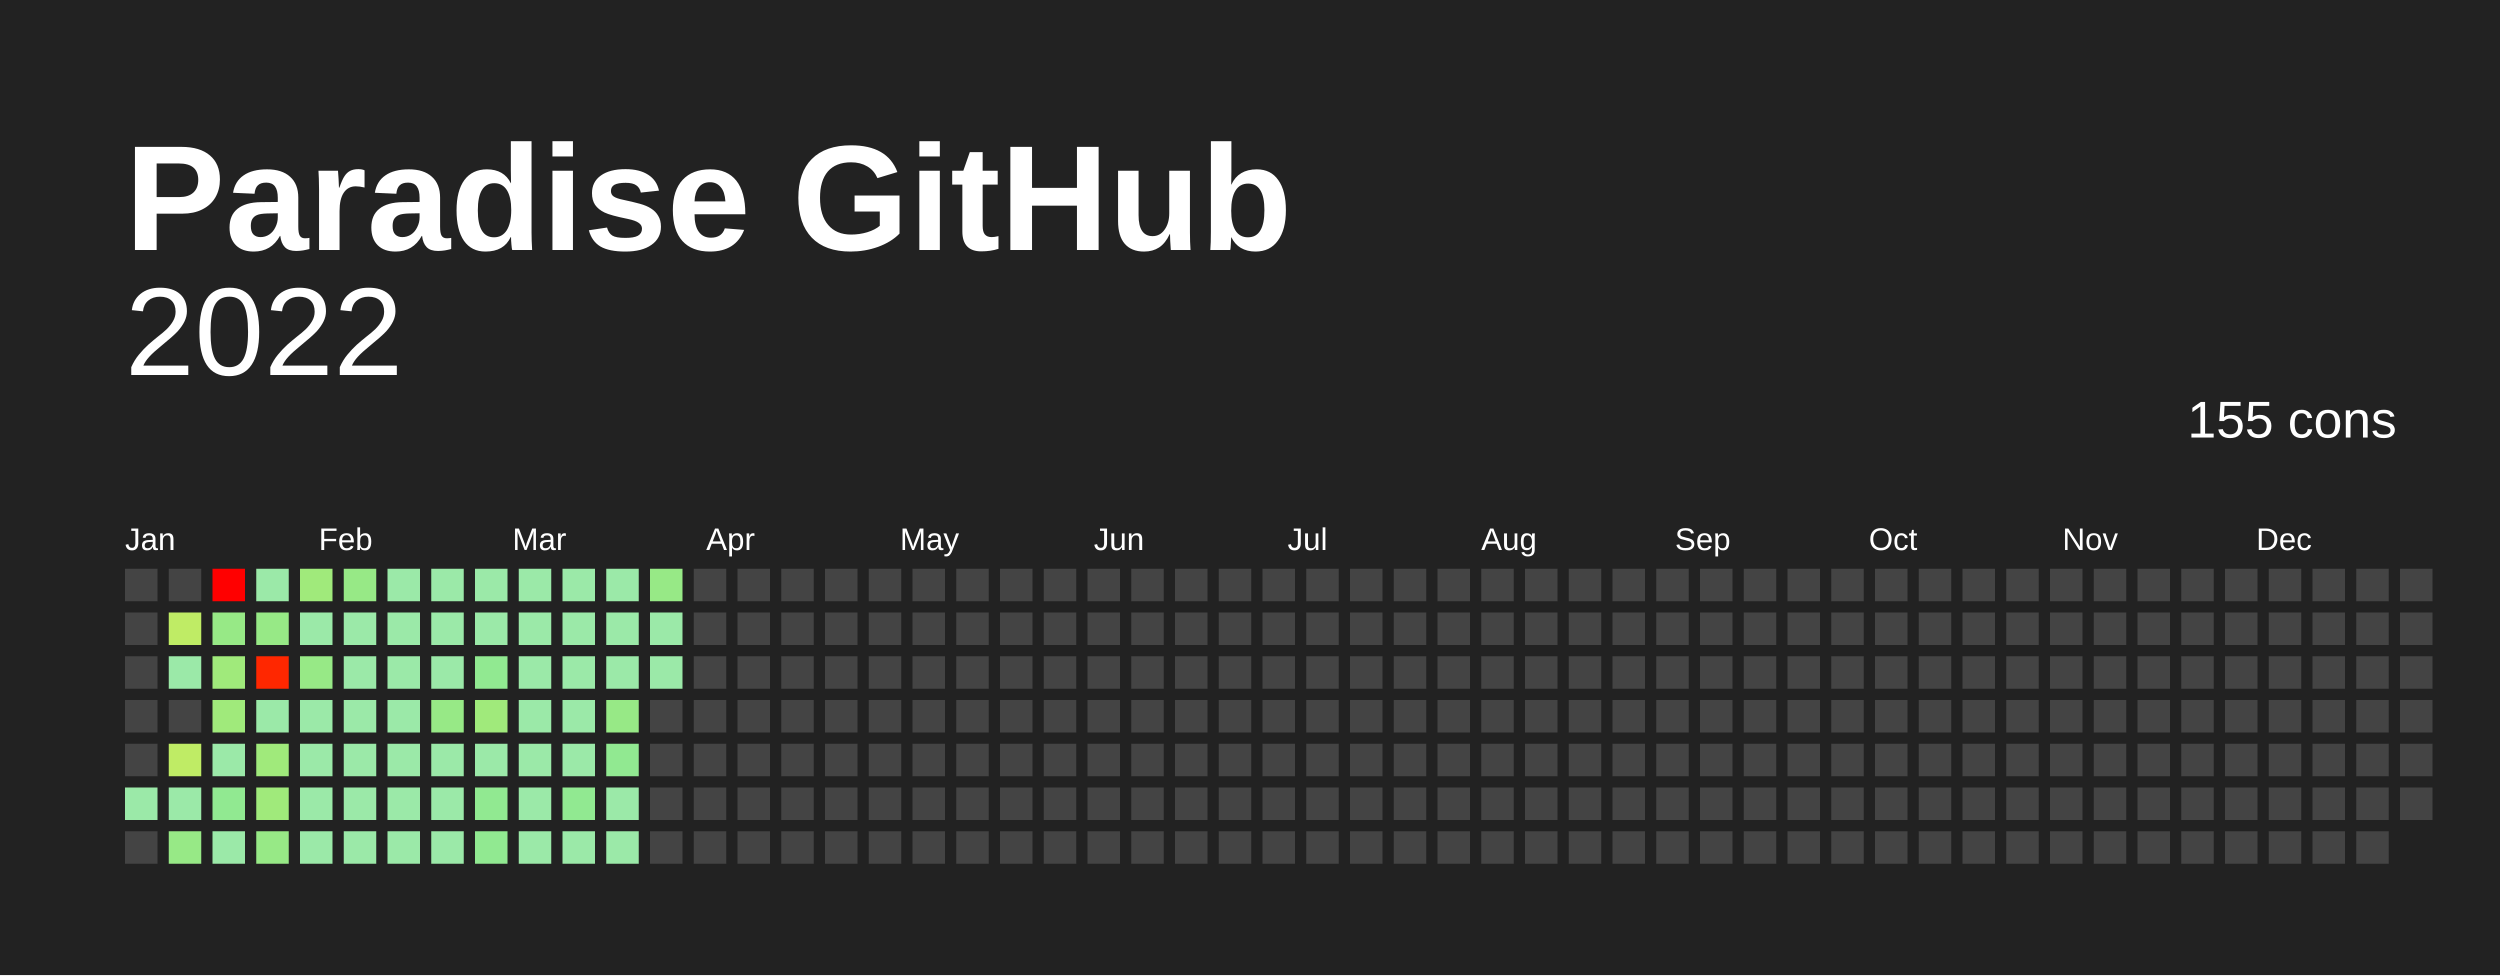
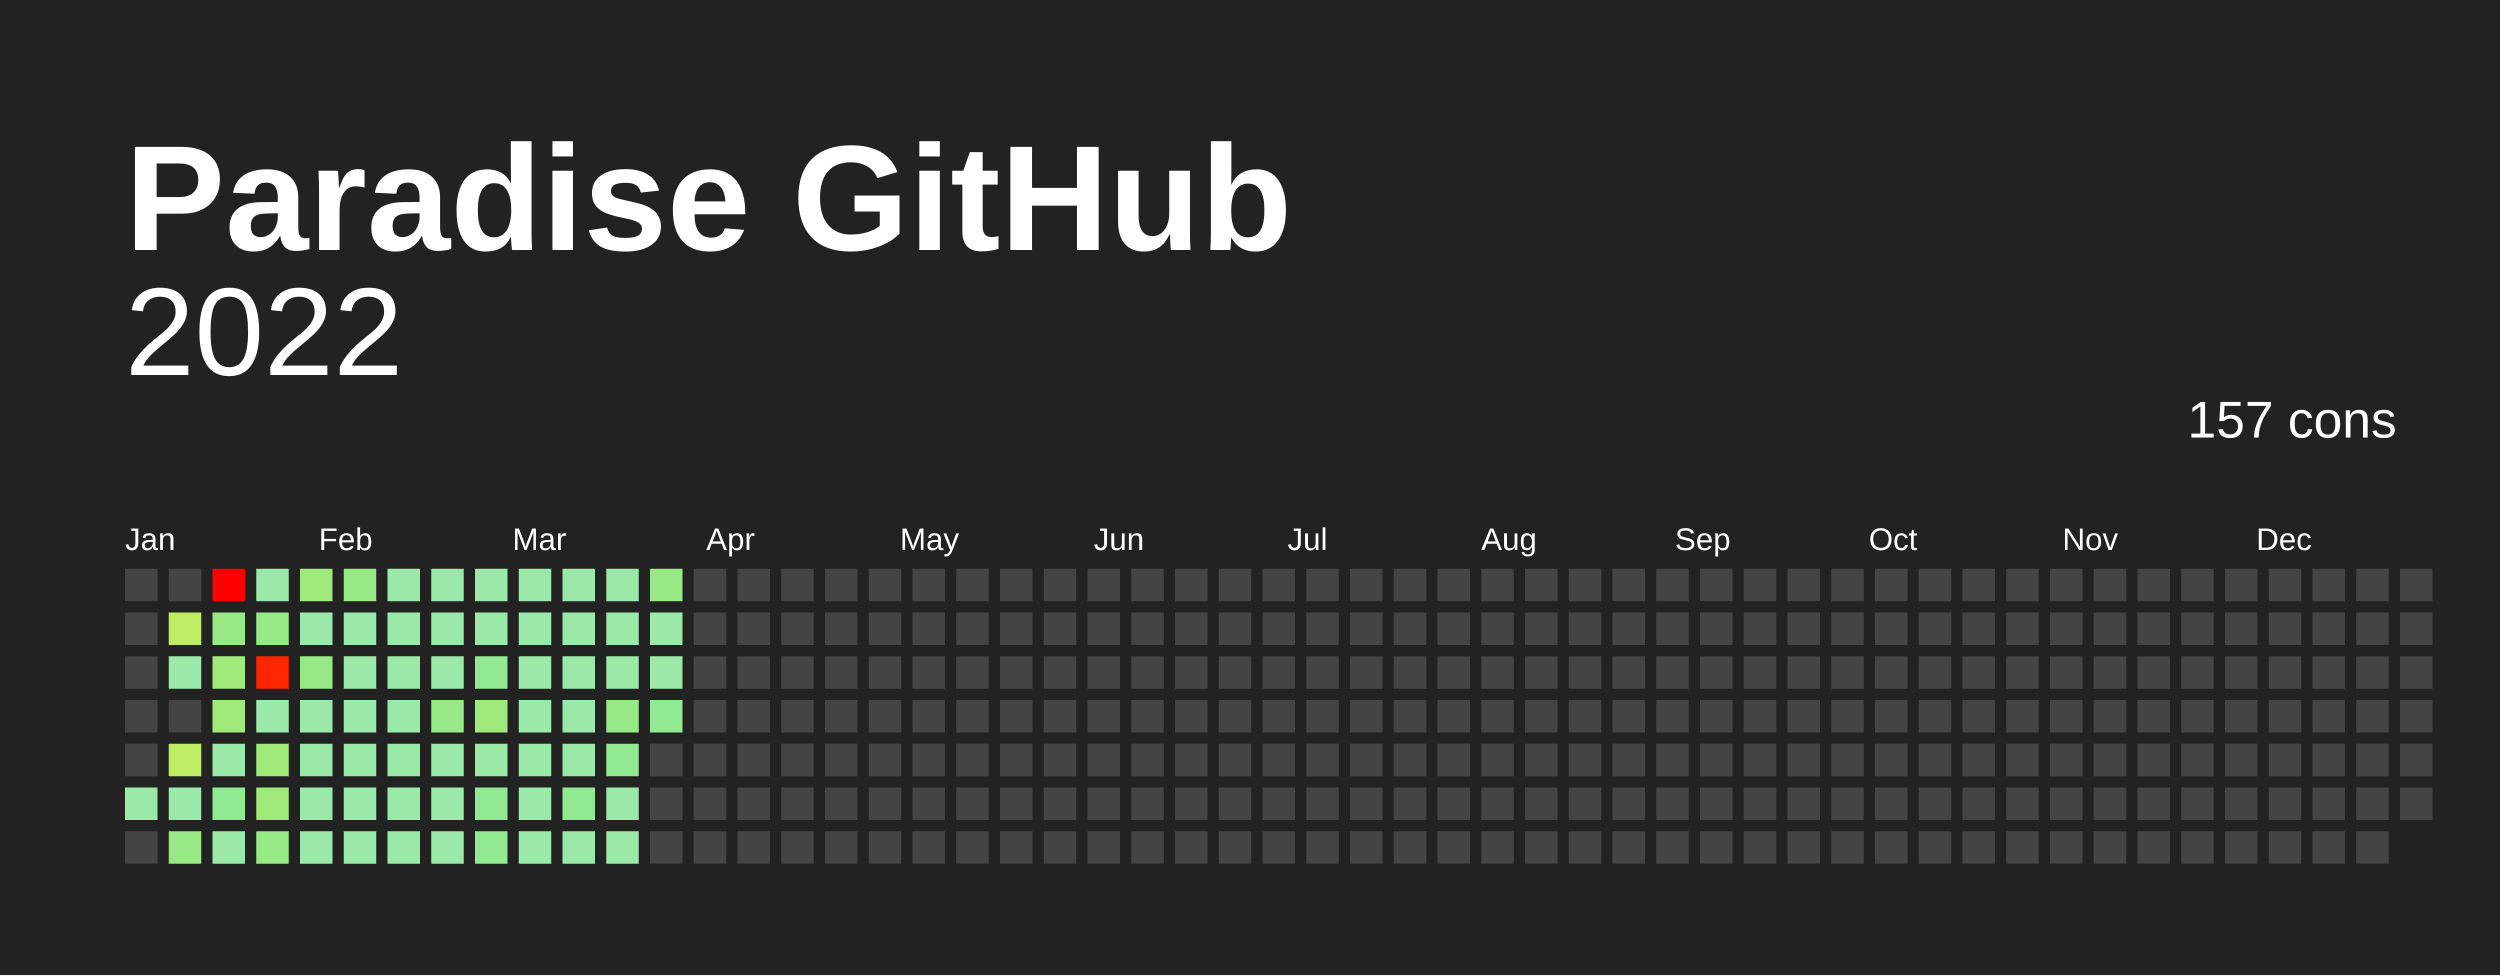
<svg xmlns="http://www.w3.org/2000/svg" baseProfile="full" height="78mm" version="1.1" viewBox="0,0,200,78" width="200mm">
  <defs />
  <rect fill="#222222" height="78" width="200" x="0" y="0" />
  <text fill="#FFFFFF" style="font-size:12px; font-family:Arial; font-weight:bold;" x="10" y="20">Paradise GitHub</text>
  <text alignment-baseline="hanging" fill="#FFFFFF" style="font-size:10.0px; font-family:Arial;" x="10" y="30">2022</text>
-   <text alignment-baseline="hanging" fill="#FFFFFF" style="font-size:4.125px; font-family:Arial;" x="175" y="35">155 cons</text>
+   <text alignment-baseline="hanging" fill="#FFFFFF" style="font-size:4.125px; font-family:Arial;" x="175" y="35">157 cons</text>
  <text fill="#FFFFFF" style="font-size:2.5px; font-family:Arial" x="10.0" y="44">Jan</text>
  <text fill="#FFFFFF" style="font-size:2.5px; font-family:Arial" x="25.5" y="44">Feb</text>
  <text fill="#FFFFFF" style="font-size:2.5px; font-family:Arial" x="41.0" y="44">Mar</text>
  <text fill="#FFFFFF" style="font-size:2.5px; font-family:Arial" x="56.5" y="44">Apr</text>
  <text fill="#FFFFFF" style="font-size:2.5px; font-family:Arial" x="72.0" y="44">May</text>
  <text fill="#FFFFFF" style="font-size:2.5px; font-family:Arial" x="87.5" y="44">Jun</text>
  <text fill="#FFFFFF" style="font-size:2.5px; font-family:Arial" x="103.0" y="44">Jul</text>
  <text fill="#FFFFFF" style="font-size:2.5px; font-family:Arial" x="118.5" y="44">Aug</text>
  <text fill="#FFFFFF" style="font-size:2.5px; font-family:Arial" x="134.0" y="44">Sep</text>
  <text fill="#FFFFFF" style="font-size:2.5px; font-family:Arial" x="149.5" y="44">Oct</text>
  <text fill="#FFFFFF" style="font-size:2.5px; font-family:Arial" x="165.0" y="44">Nov</text>
  <text fill="#FFFFFF" style="font-size:2.5px; font-family:Arial" x="180.5" y="44">Dec</text>
  <rect fill="#444444" height="2.6" width="2.6" x="10.0" y="45.5" />
  <rect fill="#444444" height="2.6" width="2.6" x="10.0" y="49.0" />
  <rect fill="#444444" height="2.6" width="2.6" x="10.0" y="52.5" />
  <rect fill="#444444" height="2.6" width="2.6" x="10.0" y="56.0" />
  <rect fill="#444444" height="2.6" width="2.6" x="10.0" y="59.5" />
  <rect fill="#9be9a8" height="2.6" width="2.6" x="10.0" y="63.0" />
  <rect fill="#444444" height="2.6" width="2.6" x="10.0" y="66.5" />
  <rect fill="#444444" height="2.6" width="2.6" x="13.5" y="45.5" />
  <rect fill="#bfec65" height="2.6" width="2.6" x="13.5" y="49.0" />
  <rect fill="#9be9a8" height="2.6" width="2.6" x="13.5" y="52.5" />
  <rect fill="#444444" height="2.6" width="2.6" x="13.5" y="56.0" />
  <rect fill="#bfec65" height="2.6" width="2.6" x="13.5" y="59.5" />
  <rect fill="#9be9a8" height="2.6" width="2.6" x="13.5" y="63.0" />
  <rect fill="#97e986" height="2.6" width="2.6" x="13.5" y="66.5" />
  <rect fill="red" height="2.6" width="2.6" x="17.0" y="45.5" />
  <rect fill="#97e986" height="2.6" width="2.6" x="17.0" y="49.0" />
  <rect fill="#a0ea7b" height="2.6" width="2.6" x="17.0" y="52.5" />
  <rect fill="#a0ea7b" height="2.6" width="2.6" x="17.0" y="56.0" />
  <rect fill="#9be9a8" height="2.6" width="2.6" x="17.0" y="59.5" />
  <rect fill="#91e991" height="2.6" width="2.6" x="17.0" y="63.0" />
  <rect fill="#9be9a8" height="2.6" width="2.6" x="17.0" y="66.5" />
  <rect fill="#9be9a8" height="2.6" width="2.6" x="20.5" y="45.5" />
  <rect fill="#97e986" height="2.6" width="2.6" x="20.5" y="49.0" />
  <rect fill="#ff2700" height="2.6" width="2.6" x="20.5" y="52.5" />
  <rect fill="#9be9a8" height="2.6" width="2.6" x="20.5" y="56.0" />
  <rect fill="#a0ea7b" height="2.6" width="2.6" x="20.5" y="59.5" />
  <rect fill="#a0ea7b" height="2.6" width="2.6" x="20.5" y="63.0" />
  <rect fill="#97e986" height="2.6" width="2.6" x="20.5" y="66.5" />
  <rect fill="#a0ea7b" height="2.6" width="2.6" x="24.0" y="45.5" />
  <rect fill="#9be9a8" height="2.6" width="2.6" x="24.0" y="49.0" />
  <rect fill="#97e986" height="2.6" width="2.6" x="24.0" y="52.5" />
  <rect fill="#9be9a8" height="2.6" width="2.6" x="24.0" y="56.0" />
  <rect fill="#9be9a8" height="2.6" width="2.6" x="24.0" y="59.5" />
  <rect fill="#9be9a8" height="2.6" width="2.6" x="24.0" y="63.0" />
  <rect fill="#9be9a8" height="2.6" width="2.6" x="24.0" y="66.5" />
  <rect fill="#97e986" height="2.6" width="2.6" x="27.5" y="45.5" />
  <rect fill="#9be9a8" height="2.6" width="2.6" x="27.5" y="49.0" />
  <rect fill="#9be9a8" height="2.6" width="2.6" x="27.5" y="52.5" />
  <rect fill="#9be9a8" height="2.6" width="2.6" x="27.5" y="56.0" />
  <rect fill="#9be9a8" height="2.6" width="2.6" x="27.5" y="59.5" />
  <rect fill="#9be9a8" height="2.6" width="2.6" x="27.5" y="63.0" />
  <rect fill="#9be9a8" height="2.6" width="2.6" x="27.5" y="66.5" />
  <rect fill="#9be9a8" height="2.6" width="2.6" x="31.0" y="45.5" />
  <rect fill="#9be9a8" height="2.6" width="2.6" x="31.0" y="49.0" />
  <rect fill="#9be9a8" height="2.6" width="2.6" x="31.0" y="52.5" />
  <rect fill="#9be9a8" height="2.6" width="2.6" x="31.0" y="56.0" />
  <rect fill="#9be9a8" height="2.6" width="2.6" x="31.0" y="59.5" />
  <rect fill="#9be9a8" height="2.6" width="2.6" x="31.0" y="63.0" />
  <rect fill="#9be9a8" height="2.6" width="2.6" x="31.0" y="66.5" />
  <rect fill="#9be9a8" height="2.6" width="2.6" x="34.5" y="45.5" />
  <rect fill="#9be9a8" height="2.6" width="2.6" x="34.5" y="49.0" />
  <rect fill="#9be9a8" height="2.6" width="2.6" x="34.5" y="52.5" />
  <rect fill="#97e986" height="2.6" width="2.6" x="34.5" y="56.0" />
  <rect fill="#9be9a8" height="2.6" width="2.6" x="34.5" y="59.5" />
  <rect fill="#9be9a8" height="2.6" width="2.6" x="34.5" y="63.0" />
  <rect fill="#9be9a8" height="2.6" width="2.6" x="34.5" y="66.5" />
  <rect fill="#9be9a8" height="2.6" width="2.6" x="38.0" y="45.5" />
  <rect fill="#9be9a8" height="2.6" width="2.6" x="38.0" y="49.0" />
  <rect fill="#91e991" height="2.6" width="2.6" x="38.0" y="52.5" />
  <rect fill="#a0ea7b" height="2.6" width="2.6" x="38.0" y="56.0" />
  <rect fill="#9be9a8" height="2.6" width="2.6" x="38.0" y="59.5" />
  <rect fill="#91e991" height="2.6" width="2.6" x="38.0" y="63.0" />
  <rect fill="#91e991" height="2.6" width="2.6" x="38.0" y="66.5" />
  <rect fill="#9be9a8" height="2.6" width="2.6" x="41.5" y="45.5" />
  <rect fill="#9be9a8" height="2.6" width="2.6" x="41.5" y="49.0" />
  <rect fill="#9be9a8" height="2.6" width="2.6" x="41.5" y="52.5" />
  <rect fill="#9be9a8" height="2.6" width="2.6" x="41.5" y="56.0" />
  <rect fill="#9be9a8" height="2.6" width="2.6" x="41.5" y="59.5" />
  <rect fill="#9be9a8" height="2.6" width="2.6" x="41.5" y="63.0" />
  <rect fill="#9be9a8" height="2.6" width="2.6" x="41.5" y="66.5" />
  <rect fill="#9be9a8" height="2.6" width="2.6" x="45.0" y="45.5" />
  <rect fill="#9be9a8" height="2.6" width="2.6" x="45.0" y="49.0" />
  <rect fill="#9be9a8" height="2.6" width="2.6" x="45.0" y="52.5" />
  <rect fill="#9be9a8" height="2.6" width="2.6" x="45.0" y="56.0" />
  <rect fill="#9be9a8" height="2.6" width="2.6" x="45.0" y="59.5" />
  <rect fill="#91e991" height="2.6" width="2.6" x="45.0" y="63.0" />
  <rect fill="#9be9a8" height="2.6" width="2.6" x="45.0" y="66.5" />
  <rect fill="#9be9a8" height="2.6" width="2.6" x="48.5" y="45.5" />
  <rect fill="#9be9a8" height="2.6" width="2.6" x="48.5" y="49.0" />
  <rect fill="#9be9a8" height="2.6" width="2.6" x="48.5" y="52.5" />
  <rect fill="#97e986" height="2.6" width="2.6" x="48.5" y="56.0" />
  <rect fill="#91e991" height="2.6" width="2.6" x="48.5" y="59.5" />
  <rect fill="#9be9a8" height="2.6" width="2.6" x="48.5" y="63.0" />
  <rect fill="#9be9a8" height="2.6" width="2.6" x="48.5" y="66.5" />
  <rect fill="#97e986" height="2.6" width="2.6" x="52.0" y="45.5" />
  <rect fill="#9be9a8" height="2.6" width="2.6" x="52.0" y="49.0" />
  <rect fill="#9be9a8" height="2.6" width="2.6" x="52.0" y="52.5" />
-   <rect fill="#444444" height="2.6" width="2.6" x="52.0" y="56.0" />
+   <rect fill="#91e991" height="2.6" width="2.6" x="52.0" y="56.0" />
  <rect fill="#444444" height="2.6" width="2.6" x="52.0" y="59.5" />
  <rect fill="#444444" height="2.6" width="2.6" x="52.0" y="63.0" />
  <rect fill="#444444" height="2.6" width="2.6" x="52.0" y="66.5" />
  <rect fill="#444444" height="2.6" width="2.6" x="55.5" y="45.5" />
  <rect fill="#444444" height="2.6" width="2.6" x="55.5" y="49.0" />
  <rect fill="#444444" height="2.6" width="2.6" x="55.5" y="52.5" />
  <rect fill="#444444" height="2.6" width="2.6" x="55.5" y="56.0" />
  <rect fill="#444444" height="2.6" width="2.6" x="55.5" y="59.5" />
  <rect fill="#444444" height="2.6" width="2.6" x="55.5" y="63.0" />
  <rect fill="#444444" height="2.6" width="2.6" x="55.5" y="66.5" />
  <rect fill="#444444" height="2.6" width="2.6" x="59.0" y="45.5" />
  <rect fill="#444444" height="2.6" width="2.6" x="59.0" y="49.0" />
  <rect fill="#444444" height="2.6" width="2.6" x="59.0" y="52.5" />
  <rect fill="#444444" height="2.6" width="2.6" x="59.0" y="56.0" />
  <rect fill="#444444" height="2.6" width="2.6" x="59.0" y="59.5" />
  <rect fill="#444444" height="2.6" width="2.6" x="59.0" y="63.0" />
  <rect fill="#444444" height="2.6" width="2.6" x="59.0" y="66.5" />
  <rect fill="#444444" height="2.6" width="2.6" x="62.5" y="45.5" />
  <rect fill="#444444" height="2.6" width="2.6" x="62.5" y="49.0" />
  <rect fill="#444444" height="2.6" width="2.6" x="62.5" y="52.5" />
  <rect fill="#444444" height="2.6" width="2.6" x="62.5" y="56.0" />
  <rect fill="#444444" height="2.6" width="2.6" x="62.5" y="59.5" />
  <rect fill="#444444" height="2.6" width="2.6" x="62.5" y="63.0" />
  <rect fill="#444444" height="2.6" width="2.6" x="62.5" y="66.5" />
  <rect fill="#444444" height="2.6" width="2.6" x="66.0" y="45.5" />
  <rect fill="#444444" height="2.6" width="2.6" x="66.0" y="49.0" />
  <rect fill="#444444" height="2.6" width="2.6" x="66.0" y="52.5" />
  <rect fill="#444444" height="2.6" width="2.6" x="66.0" y="56.0" />
  <rect fill="#444444" height="2.6" width="2.6" x="66.0" y="59.5" />
  <rect fill="#444444" height="2.6" width="2.6" x="66.0" y="63.0" />
  <rect fill="#444444" height="2.6" width="2.6" x="66.0" y="66.5" />
  <rect fill="#444444" height="2.6" width="2.6" x="69.5" y="45.5" />
  <rect fill="#444444" height="2.6" width="2.6" x="69.5" y="49.0" />
  <rect fill="#444444" height="2.6" width="2.6" x="69.5" y="52.5" />
  <rect fill="#444444" height="2.6" width="2.6" x="69.5" y="56.0" />
  <rect fill="#444444" height="2.6" width="2.6" x="69.5" y="59.5" />
  <rect fill="#444444" height="2.6" width="2.6" x="69.5" y="63.0" />
  <rect fill="#444444" height="2.6" width="2.6" x="69.5" y="66.5" />
  <rect fill="#444444" height="2.6" width="2.6" x="73.0" y="45.5" />
  <rect fill="#444444" height="2.6" width="2.6" x="73.0" y="49.0" />
  <rect fill="#444444" height="2.6" width="2.6" x="73.0" y="52.5" />
  <rect fill="#444444" height="2.6" width="2.6" x="73.0" y="56.0" />
  <rect fill="#444444" height="2.6" width="2.6" x="73.0" y="59.5" />
  <rect fill="#444444" height="2.6" width="2.6" x="73.0" y="63.0" />
  <rect fill="#444444" height="2.6" width="2.6" x="73.0" y="66.5" />
  <rect fill="#444444" height="2.6" width="2.6" x="76.5" y="45.5" />
  <rect fill="#444444" height="2.6" width="2.6" x="76.5" y="49.0" />
  <rect fill="#444444" height="2.6" width="2.6" x="76.5" y="52.5" />
  <rect fill="#444444" height="2.6" width="2.6" x="76.5" y="56.0" />
  <rect fill="#444444" height="2.6" width="2.6" x="76.5" y="59.5" />
  <rect fill="#444444" height="2.6" width="2.6" x="76.5" y="63.0" />
  <rect fill="#444444" height="2.6" width="2.6" x="76.5" y="66.5" />
  <rect fill="#444444" height="2.6" width="2.6" x="80.0" y="45.5" />
  <rect fill="#444444" height="2.6" width="2.6" x="80.0" y="49.0" />
  <rect fill="#444444" height="2.6" width="2.6" x="80.0" y="52.5" />
  <rect fill="#444444" height="2.6" width="2.6" x="80.0" y="56.0" />
  <rect fill="#444444" height="2.6" width="2.6" x="80.0" y="59.5" />
  <rect fill="#444444" height="2.6" width="2.6" x="80.0" y="63.0" />
  <rect fill="#444444" height="2.6" width="2.6" x="80.0" y="66.5" />
  <rect fill="#444444" height="2.6" width="2.6" x="83.5" y="45.5" />
  <rect fill="#444444" height="2.6" width="2.6" x="83.5" y="49.0" />
  <rect fill="#444444" height="2.6" width="2.6" x="83.5" y="52.5" />
  <rect fill="#444444" height="2.6" width="2.6" x="83.5" y="56.0" />
  <rect fill="#444444" height="2.6" width="2.6" x="83.5" y="59.5" />
  <rect fill="#444444" height="2.6" width="2.6" x="83.5" y="63.0" />
  <rect fill="#444444" height="2.6" width="2.6" x="83.5" y="66.5" />
  <rect fill="#444444" height="2.6" width="2.6" x="87.0" y="45.5" />
  <rect fill="#444444" height="2.6" width="2.6" x="87.0" y="49.0" />
  <rect fill="#444444" height="2.6" width="2.6" x="87.0" y="52.5" />
  <rect fill="#444444" height="2.6" width="2.6" x="87.0" y="56.0" />
  <rect fill="#444444" height="2.6" width="2.6" x="87.0" y="59.5" />
  <rect fill="#444444" height="2.6" width="2.6" x="87.0" y="63.0" />
  <rect fill="#444444" height="2.6" width="2.6" x="87.0" y="66.5" />
  <rect fill="#444444" height="2.6" width="2.6" x="90.5" y="45.5" />
  <rect fill="#444444" height="2.6" width="2.6" x="90.5" y="49.0" />
  <rect fill="#444444" height="2.6" width="2.6" x="90.5" y="52.5" />
  <rect fill="#444444" height="2.6" width="2.6" x="90.5" y="56.0" />
  <rect fill="#444444" height="2.6" width="2.6" x="90.5" y="59.5" />
  <rect fill="#444444" height="2.6" width="2.6" x="90.5" y="63.0" />
  <rect fill="#444444" height="2.6" width="2.6" x="90.5" y="66.5" />
  <rect fill="#444444" height="2.6" width="2.6" x="94.0" y="45.5" />
  <rect fill="#444444" height="2.6" width="2.6" x="94.0" y="49.0" />
  <rect fill="#444444" height="2.6" width="2.6" x="94.0" y="52.5" />
  <rect fill="#444444" height="2.6" width="2.6" x="94.0" y="56.0" />
  <rect fill="#444444" height="2.6" width="2.6" x="94.0" y="59.5" />
  <rect fill="#444444" height="2.6" width="2.6" x="94.0" y="63.0" />
  <rect fill="#444444" height="2.6" width="2.6" x="94.0" y="66.5" />
  <rect fill="#444444" height="2.6" width="2.6" x="97.5" y="45.5" />
  <rect fill="#444444" height="2.6" width="2.6" x="97.5" y="49.0" />
  <rect fill="#444444" height="2.6" width="2.6" x="97.5" y="52.5" />
  <rect fill="#444444" height="2.6" width="2.6" x="97.5" y="56.0" />
  <rect fill="#444444" height="2.6" width="2.6" x="97.5" y="59.5" />
  <rect fill="#444444" height="2.6" width="2.6" x="97.5" y="63.0" />
  <rect fill="#444444" height="2.6" width="2.6" x="97.5" y="66.5" />
  <rect fill="#444444" height="2.6" width="2.6" x="101.0" y="45.5" />
  <rect fill="#444444" height="2.6" width="2.6" x="101.0" y="49.0" />
  <rect fill="#444444" height="2.6" width="2.6" x="101.0" y="52.5" />
  <rect fill="#444444" height="2.6" width="2.6" x="101.0" y="56.0" />
  <rect fill="#444444" height="2.6" width="2.6" x="101.0" y="59.5" />
  <rect fill="#444444" height="2.6" width="2.6" x="101.0" y="63.0" />
  <rect fill="#444444" height="2.6" width="2.6" x="101.0" y="66.5" />
  <rect fill="#444444" height="2.6" width="2.6" x="104.5" y="45.5" />
  <rect fill="#444444" height="2.6" width="2.6" x="104.5" y="49.0" />
  <rect fill="#444444" height="2.6" width="2.6" x="104.5" y="52.5" />
  <rect fill="#444444" height="2.6" width="2.6" x="104.5" y="56.0" />
  <rect fill="#444444" height="2.6" width="2.6" x="104.5" y="59.5" />
  <rect fill="#444444" height="2.6" width="2.6" x="104.5" y="63.0" />
  <rect fill="#444444" height="2.6" width="2.6" x="104.5" y="66.5" />
  <rect fill="#444444" height="2.6" width="2.6" x="108.0" y="45.5" />
  <rect fill="#444444" height="2.6" width="2.6" x="108.0" y="49.0" />
  <rect fill="#444444" height="2.6" width="2.6" x="108.0" y="52.5" />
  <rect fill="#444444" height="2.6" width="2.6" x="108.0" y="56.0" />
  <rect fill="#444444" height="2.6" width="2.6" x="108.0" y="59.5" />
  <rect fill="#444444" height="2.6" width="2.6" x="108.0" y="63.0" />
  <rect fill="#444444" height="2.6" width="2.6" x="108.0" y="66.5" />
  <rect fill="#444444" height="2.6" width="2.6" x="111.5" y="45.5" />
  <rect fill="#444444" height="2.6" width="2.6" x="111.5" y="49.0" />
  <rect fill="#444444" height="2.6" width="2.6" x="111.5" y="52.5" />
  <rect fill="#444444" height="2.6" width="2.6" x="111.5" y="56.0" />
  <rect fill="#444444" height="2.6" width="2.6" x="111.5" y="59.5" />
  <rect fill="#444444" height="2.6" width="2.6" x="111.5" y="63.0" />
  <rect fill="#444444" height="2.6" width="2.6" x="111.5" y="66.5" />
  <rect fill="#444444" height="2.6" width="2.6" x="115.0" y="45.5" />
  <rect fill="#444444" height="2.6" width="2.6" x="115.0" y="49.0" />
  <rect fill="#444444" height="2.6" width="2.6" x="115.0" y="52.5" />
  <rect fill="#444444" height="2.6" width="2.6" x="115.0" y="56.0" />
  <rect fill="#444444" height="2.6" width="2.6" x="115.0" y="59.5" />
  <rect fill="#444444" height="2.6" width="2.6" x="115.0" y="63.0" />
  <rect fill="#444444" height="2.6" width="2.6" x="115.0" y="66.5" />
  <rect fill="#444444" height="2.6" width="2.6" x="118.5" y="45.5" />
  <rect fill="#444444" height="2.6" width="2.6" x="118.5" y="49.0" />
  <rect fill="#444444" height="2.6" width="2.6" x="118.5" y="52.5" />
  <rect fill="#444444" height="2.6" width="2.6" x="118.5" y="56.0" />
  <rect fill="#444444" height="2.6" width="2.6" x="118.5" y="59.5" />
  <rect fill="#444444" height="2.6" width="2.6" x="118.5" y="63.0" />
  <rect fill="#444444" height="2.6" width="2.6" x="118.5" y="66.5" />
  <rect fill="#444444" height="2.6" width="2.6" x="122.0" y="45.5" />
  <rect fill="#444444" height="2.6" width="2.6" x="122.0" y="49.0" />
  <rect fill="#444444" height="2.6" width="2.6" x="122.0" y="52.5" />
  <rect fill="#444444" height="2.6" width="2.6" x="122.0" y="56.0" />
  <rect fill="#444444" height="2.6" width="2.6" x="122.0" y="59.5" />
  <rect fill="#444444" height="2.6" width="2.6" x="122.0" y="63.0" />
  <rect fill="#444444" height="2.6" width="2.6" x="122.0" y="66.5" />
  <rect fill="#444444" height="2.6" width="2.6" x="125.5" y="45.5" />
  <rect fill="#444444" height="2.6" width="2.6" x="125.5" y="49.0" />
  <rect fill="#444444" height="2.6" width="2.6" x="125.5" y="52.5" />
  <rect fill="#444444" height="2.6" width="2.6" x="125.5" y="56.0" />
  <rect fill="#444444" height="2.6" width="2.6" x="125.5" y="59.5" />
  <rect fill="#444444" height="2.6" width="2.6" x="125.5" y="63.0" />
  <rect fill="#444444" height="2.6" width="2.6" x="125.5" y="66.5" />
  <rect fill="#444444" height="2.6" width="2.6" x="129.0" y="45.5" />
  <rect fill="#444444" height="2.6" width="2.6" x="129.0" y="49.0" />
  <rect fill="#444444" height="2.6" width="2.6" x="129.0" y="52.5" />
  <rect fill="#444444" height="2.6" width="2.6" x="129.0" y="56.0" />
  <rect fill="#444444" height="2.6" width="2.6" x="129.0" y="59.5" />
  <rect fill="#444444" height="2.6" width="2.6" x="129.0" y="63.0" />
  <rect fill="#444444" height="2.6" width="2.6" x="129.0" y="66.5" />
  <rect fill="#444444" height="2.6" width="2.6" x="132.5" y="45.5" />
  <rect fill="#444444" height="2.6" width="2.6" x="132.5" y="49.0" />
  <rect fill="#444444" height="2.6" width="2.6" x="132.5" y="52.5" />
  <rect fill="#444444" height="2.6" width="2.6" x="132.5" y="56.0" />
  <rect fill="#444444" height="2.6" width="2.6" x="132.5" y="59.5" />
  <rect fill="#444444" height="2.6" width="2.6" x="132.5" y="63.0" />
  <rect fill="#444444" height="2.6" width="2.6" x="132.5" y="66.5" />
  <rect fill="#444444" height="2.6" width="2.6" x="136.0" y="45.5" />
  <rect fill="#444444" height="2.6" width="2.6" x="136.0" y="49.0" />
  <rect fill="#444444" height="2.6" width="2.6" x="136.0" y="52.5" />
  <rect fill="#444444" height="2.6" width="2.6" x="136.0" y="56.0" />
  <rect fill="#444444" height="2.6" width="2.6" x="136.0" y="59.5" />
  <rect fill="#444444" height="2.6" width="2.6" x="136.0" y="63.0" />
  <rect fill="#444444" height="2.6" width="2.6" x="136.0" y="66.5" />
  <rect fill="#444444" height="2.6" width="2.6" x="139.5" y="45.5" />
  <rect fill="#444444" height="2.6" width="2.6" x="139.5" y="49.0" />
  <rect fill="#444444" height="2.6" width="2.6" x="139.5" y="52.5" />
  <rect fill="#444444" height="2.6" width="2.6" x="139.5" y="56.0" />
  <rect fill="#444444" height="2.6" width="2.6" x="139.5" y="59.5" />
  <rect fill="#444444" height="2.6" width="2.6" x="139.5" y="63.0" />
  <rect fill="#444444" height="2.6" width="2.6" x="139.5" y="66.5" />
  <rect fill="#444444" height="2.6" width="2.6" x="143.0" y="45.5" />
  <rect fill="#444444" height="2.6" width="2.6" x="143.0" y="49.0" />
  <rect fill="#444444" height="2.6" width="2.6" x="143.0" y="52.5" />
  <rect fill="#444444" height="2.6" width="2.6" x="143.0" y="56.0" />
  <rect fill="#444444" height="2.6" width="2.6" x="143.0" y="59.5" />
  <rect fill="#444444" height="2.6" width="2.6" x="143.0" y="63.0" />
  <rect fill="#444444" height="2.6" width="2.6" x="143.0" y="66.5" />
  <rect fill="#444444" height="2.6" width="2.6" x="146.5" y="45.5" />
  <rect fill="#444444" height="2.6" width="2.6" x="146.5" y="49.0" />
  <rect fill="#444444" height="2.6" width="2.6" x="146.5" y="52.5" />
  <rect fill="#444444" height="2.6" width="2.6" x="146.5" y="56.0" />
  <rect fill="#444444" height="2.6" width="2.6" x="146.5" y="59.5" />
  <rect fill="#444444" height="2.6" width="2.6" x="146.5" y="63.0" />
  <rect fill="#444444" height="2.6" width="2.6" x="146.5" y="66.5" />
  <rect fill="#444444" height="2.6" width="2.6" x="150.0" y="45.5" />
  <rect fill="#444444" height="2.6" width="2.6" x="150.0" y="49.0" />
  <rect fill="#444444" height="2.6" width="2.6" x="150.0" y="52.5" />
  <rect fill="#444444" height="2.6" width="2.6" x="150.0" y="56.0" />
  <rect fill="#444444" height="2.6" width="2.6" x="150.0" y="59.5" />
  <rect fill="#444444" height="2.6" width="2.6" x="150.0" y="63.0" />
  <rect fill="#444444" height="2.6" width="2.6" x="150.0" y="66.5" />
  <rect fill="#444444" height="2.6" width="2.6" x="153.5" y="45.5" />
  <rect fill="#444444" height="2.6" width="2.6" x="153.5" y="49.0" />
  <rect fill="#444444" height="2.6" width="2.6" x="153.5" y="52.5" />
  <rect fill="#444444" height="2.6" width="2.6" x="153.5" y="56.0" />
  <rect fill="#444444" height="2.6" width="2.6" x="153.5" y="59.5" />
  <rect fill="#444444" height="2.6" width="2.6" x="153.5" y="63.0" />
  <rect fill="#444444" height="2.6" width="2.6" x="153.5" y="66.5" />
  <rect fill="#444444" height="2.6" width="2.6" x="157.0" y="45.5" />
  <rect fill="#444444" height="2.6" width="2.6" x="157.0" y="49.0" />
  <rect fill="#444444" height="2.6" width="2.6" x="157.0" y="52.5" />
  <rect fill="#444444" height="2.6" width="2.6" x="157.0" y="56.0" />
  <rect fill="#444444" height="2.6" width="2.6" x="157.0" y="59.5" />
  <rect fill="#444444" height="2.6" width="2.6" x="157.0" y="63.0" />
  <rect fill="#444444" height="2.6" width="2.6" x="157.0" y="66.5" />
  <rect fill="#444444" height="2.6" width="2.6" x="160.5" y="45.5" />
  <rect fill="#444444" height="2.6" width="2.6" x="160.5" y="49.0" />
  <rect fill="#444444" height="2.6" width="2.6" x="160.5" y="52.5" />
  <rect fill="#444444" height="2.6" width="2.6" x="160.5" y="56.0" />
  <rect fill="#444444" height="2.6" width="2.6" x="160.5" y="59.5" />
  <rect fill="#444444" height="2.6" width="2.6" x="160.5" y="63.0" />
  <rect fill="#444444" height="2.6" width="2.6" x="160.5" y="66.5" />
  <rect fill="#444444" height="2.6" width="2.6" x="164.0" y="45.5" />
  <rect fill="#444444" height="2.6" width="2.6" x="164.0" y="49.0" />
  <rect fill="#444444" height="2.6" width="2.6" x="164.0" y="52.5" />
  <rect fill="#444444" height="2.6" width="2.6" x="164.0" y="56.0" />
  <rect fill="#444444" height="2.6" width="2.6" x="164.0" y="59.5" />
  <rect fill="#444444" height="2.6" width="2.6" x="164.0" y="63.0" />
  <rect fill="#444444" height="2.6" width="2.6" x="164.0" y="66.5" />
  <rect fill="#444444" height="2.6" width="2.6" x="167.5" y="45.5" />
  <rect fill="#444444" height="2.6" width="2.6" x="167.5" y="49.0" />
  <rect fill="#444444" height="2.6" width="2.6" x="167.5" y="52.5" />
  <rect fill="#444444" height="2.6" width="2.6" x="167.5" y="56.0" />
  <rect fill="#444444" height="2.6" width="2.6" x="167.5" y="59.5" />
  <rect fill="#444444" height="2.6" width="2.6" x="167.5" y="63.0" />
  <rect fill="#444444" height="2.6" width="2.6" x="167.5" y="66.5" />
  <rect fill="#444444" height="2.6" width="2.6" x="171.0" y="45.5" />
  <rect fill="#444444" height="2.6" width="2.6" x="171.0" y="49.0" />
  <rect fill="#444444" height="2.6" width="2.6" x="171.0" y="52.5" />
  <rect fill="#444444" height="2.6" width="2.6" x="171.0" y="56.0" />
  <rect fill="#444444" height="2.6" width="2.6" x="171.0" y="59.5" />
  <rect fill="#444444" height="2.6" width="2.6" x="171.0" y="63.0" />
  <rect fill="#444444" height="2.6" width="2.6" x="171.0" y="66.5" />
  <rect fill="#444444" height="2.6" width="2.6" x="174.5" y="45.5" />
  <rect fill="#444444" height="2.6" width="2.6" x="174.5" y="49.0" />
  <rect fill="#444444" height="2.6" width="2.6" x="174.5" y="52.5" />
  <rect fill="#444444" height="2.6" width="2.6" x="174.5" y="56.0" />
  <rect fill="#444444" height="2.6" width="2.6" x="174.5" y="59.5" />
  <rect fill="#444444" height="2.6" width="2.6" x="174.5" y="63.0" />
  <rect fill="#444444" height="2.6" width="2.6" x="174.5" y="66.5" />
  <rect fill="#444444" height="2.6" width="2.6" x="178.0" y="45.5" />
  <rect fill="#444444" height="2.6" width="2.6" x="178.0" y="49.0" />
  <rect fill="#444444" height="2.6" width="2.6" x="178.0" y="52.5" />
  <rect fill="#444444" height="2.6" width="2.6" x="178.0" y="56.0" />
  <rect fill="#444444" height="2.6" width="2.6" x="178.0" y="59.5" />
  <rect fill="#444444" height="2.6" width="2.6" x="178.0" y="63.0" />
  <rect fill="#444444" height="2.6" width="2.6" x="178.0" y="66.5" />
  <rect fill="#444444" height="2.6" width="2.6" x="181.5" y="45.5" />
  <rect fill="#444444" height="2.6" width="2.6" x="181.5" y="49.0" />
  <rect fill="#444444" height="2.6" width="2.6" x="181.5" y="52.5" />
  <rect fill="#444444" height="2.6" width="2.6" x="181.5" y="56.0" />
  <rect fill="#444444" height="2.6" width="2.6" x="181.5" y="59.5" />
  <rect fill="#444444" height="2.6" width="2.6" x="181.5" y="63.0" />
  <rect fill="#444444" height="2.6" width="2.6" x="181.5" y="66.5" />
  <rect fill="#444444" height="2.6" width="2.6" x="185.0" y="45.5" />
  <rect fill="#444444" height="2.6" width="2.6" x="185.0" y="49.0" />
  <rect fill="#444444" height="2.6" width="2.6" x="185.0" y="52.5" />
  <rect fill="#444444" height="2.6" width="2.6" x="185.0" y="56.0" />
  <rect fill="#444444" height="2.6" width="2.6" x="185.0" y="59.5" />
  <rect fill="#444444" height="2.6" width="2.6" x="185.0" y="63.0" />
  <rect fill="#444444" height="2.6" width="2.6" x="185.0" y="66.5" />
  <rect fill="#444444" height="2.6" width="2.6" x="188.5" y="45.5" />
  <rect fill="#444444" height="2.6" width="2.6" x="188.5" y="49.0" />
  <rect fill="#444444" height="2.6" width="2.6" x="188.5" y="52.5" />
  <rect fill="#444444" height="2.6" width="2.6" x="188.5" y="56.0" />
  <rect fill="#444444" height="2.6" width="2.6" x="188.5" y="59.5" />
  <rect fill="#444444" height="2.6" width="2.6" x="188.5" y="63.0" />
  <rect fill="#444444" height="2.6" width="2.6" x="188.5" y="66.5" />
  <rect fill="#444444" height="2.6" width="2.6" x="192.0" y="45.5" />
  <rect fill="#444444" height="2.6" width="2.6" x="192.0" y="49.0" />
  <rect fill="#444444" height="2.6" width="2.6" x="192.0" y="52.5" />
  <rect fill="#444444" height="2.6" width="2.6" x="192.0" y="56.0" />
  <rect fill="#444444" height="2.6" width="2.6" x="192.0" y="59.5" />
  <rect fill="#444444" height="2.6" width="2.6" x="192.0" y="63.0" />
</svg>
